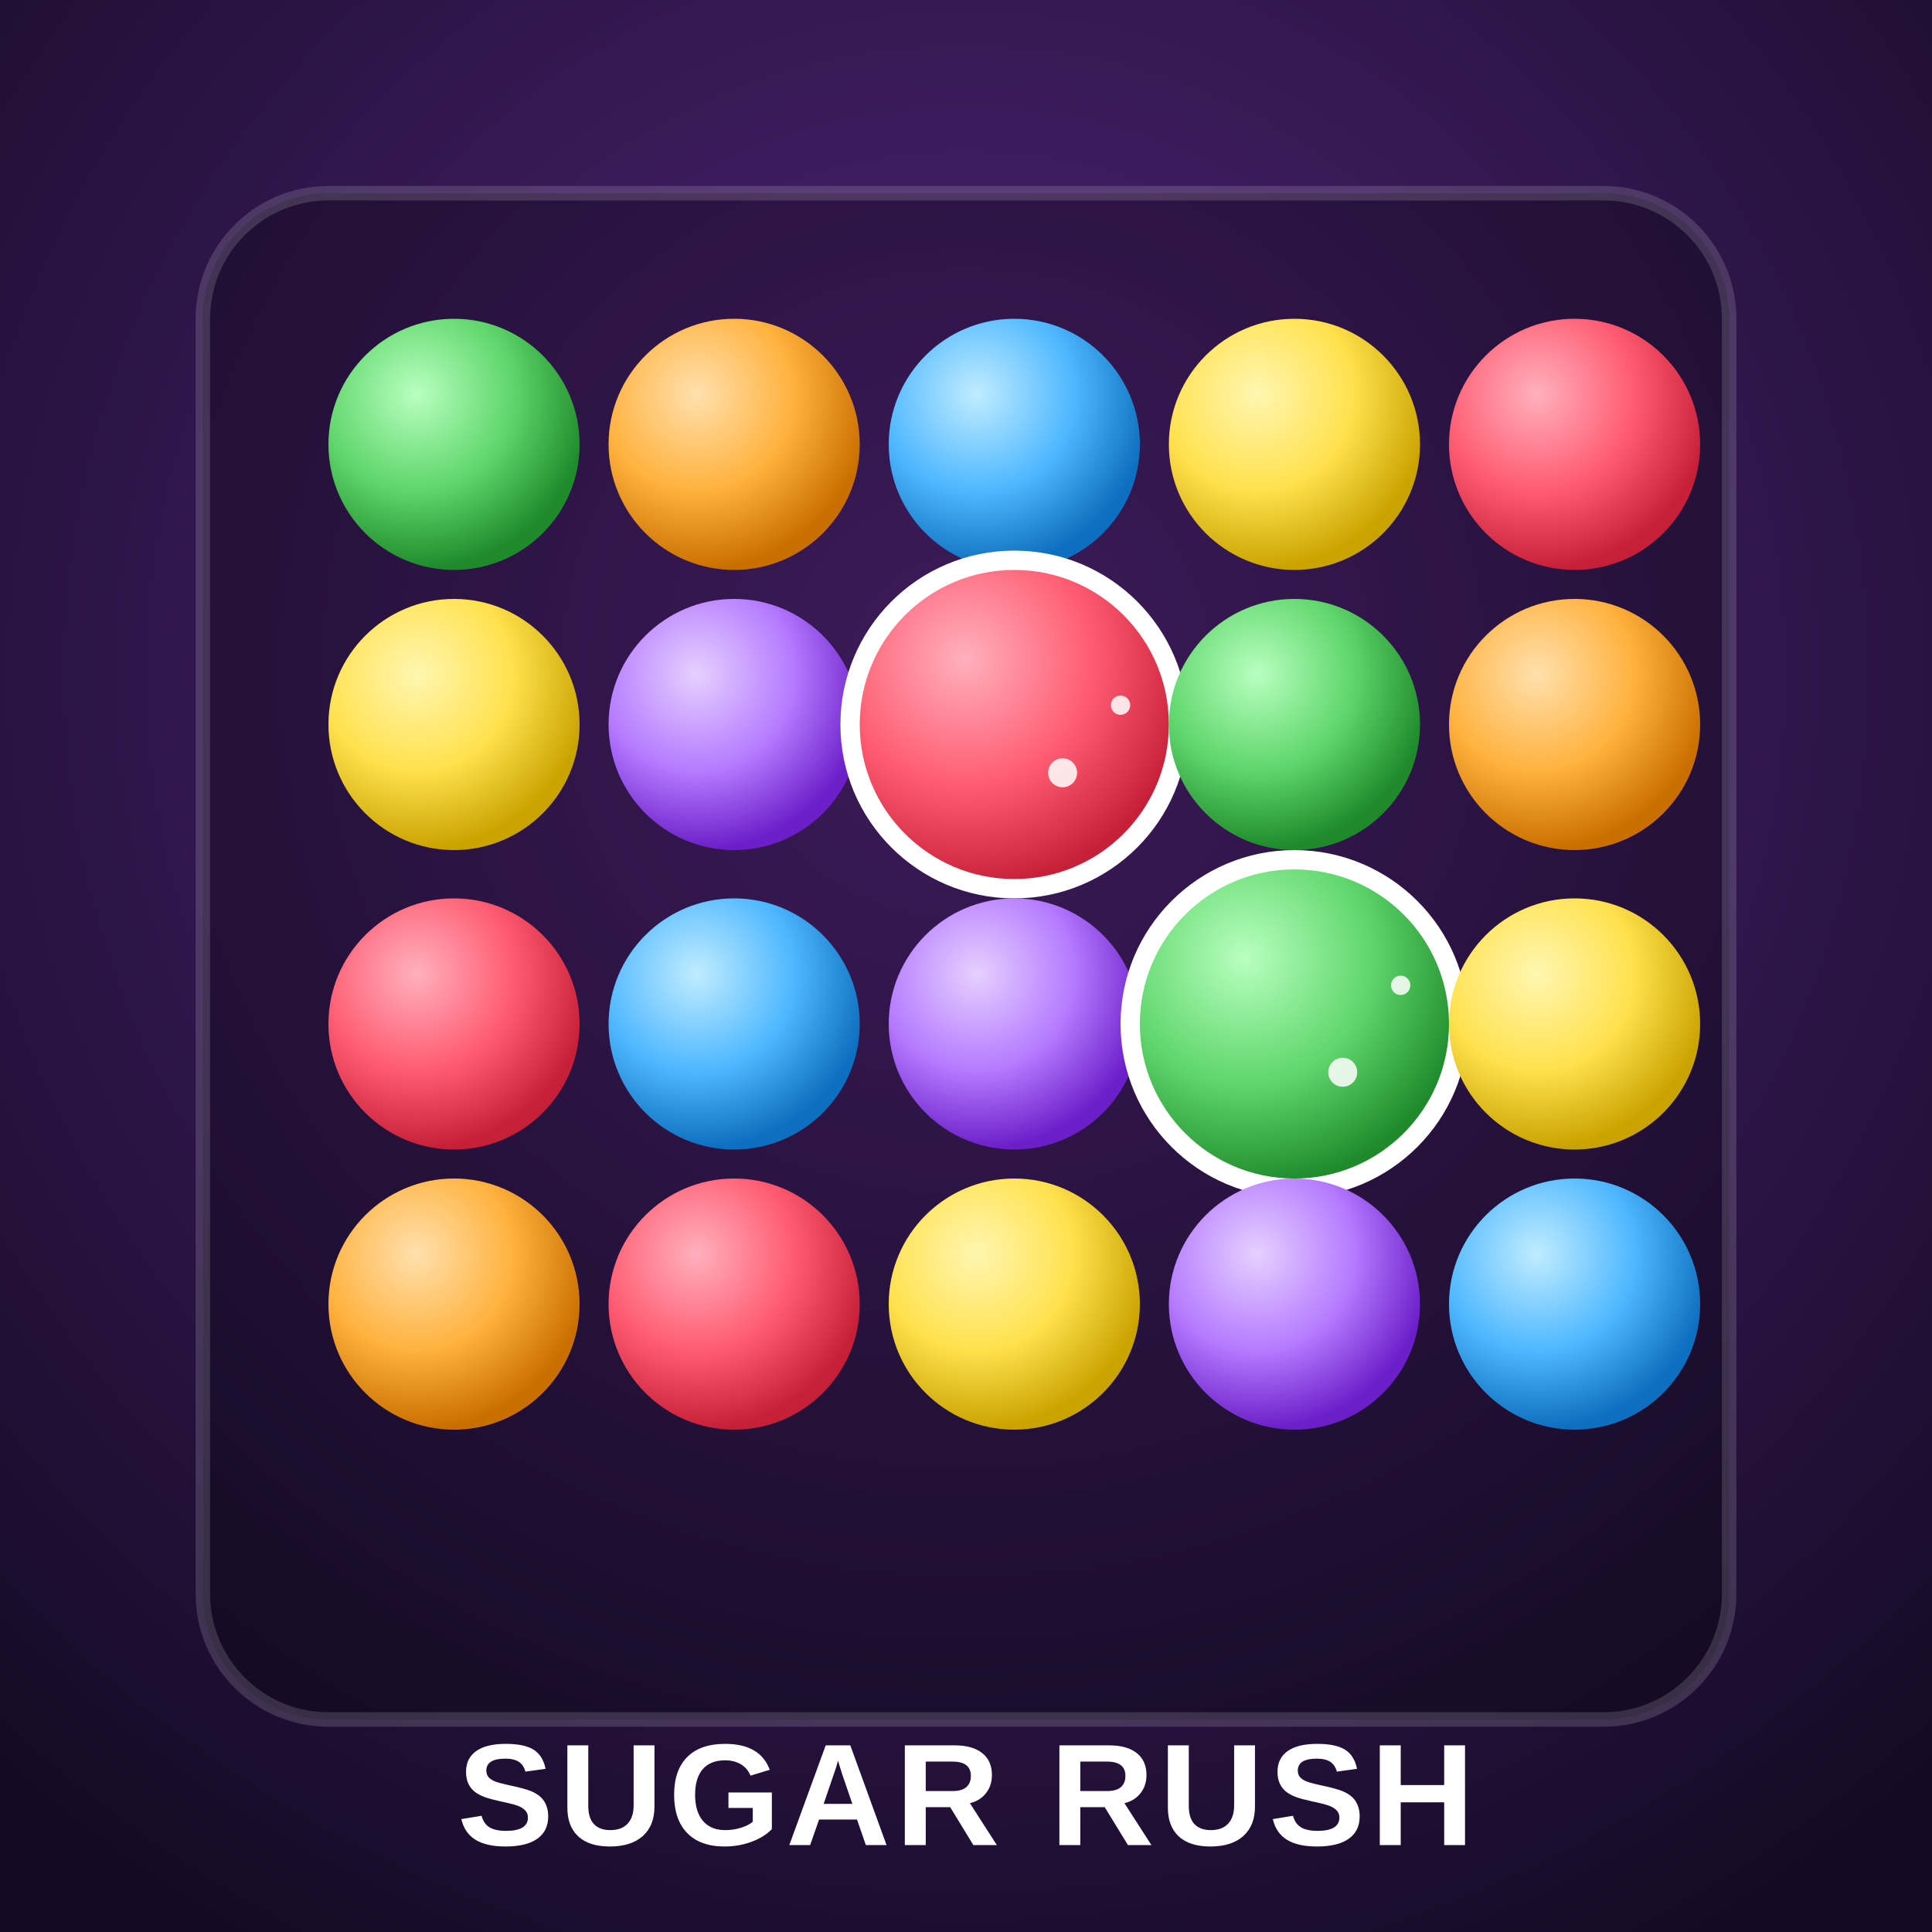
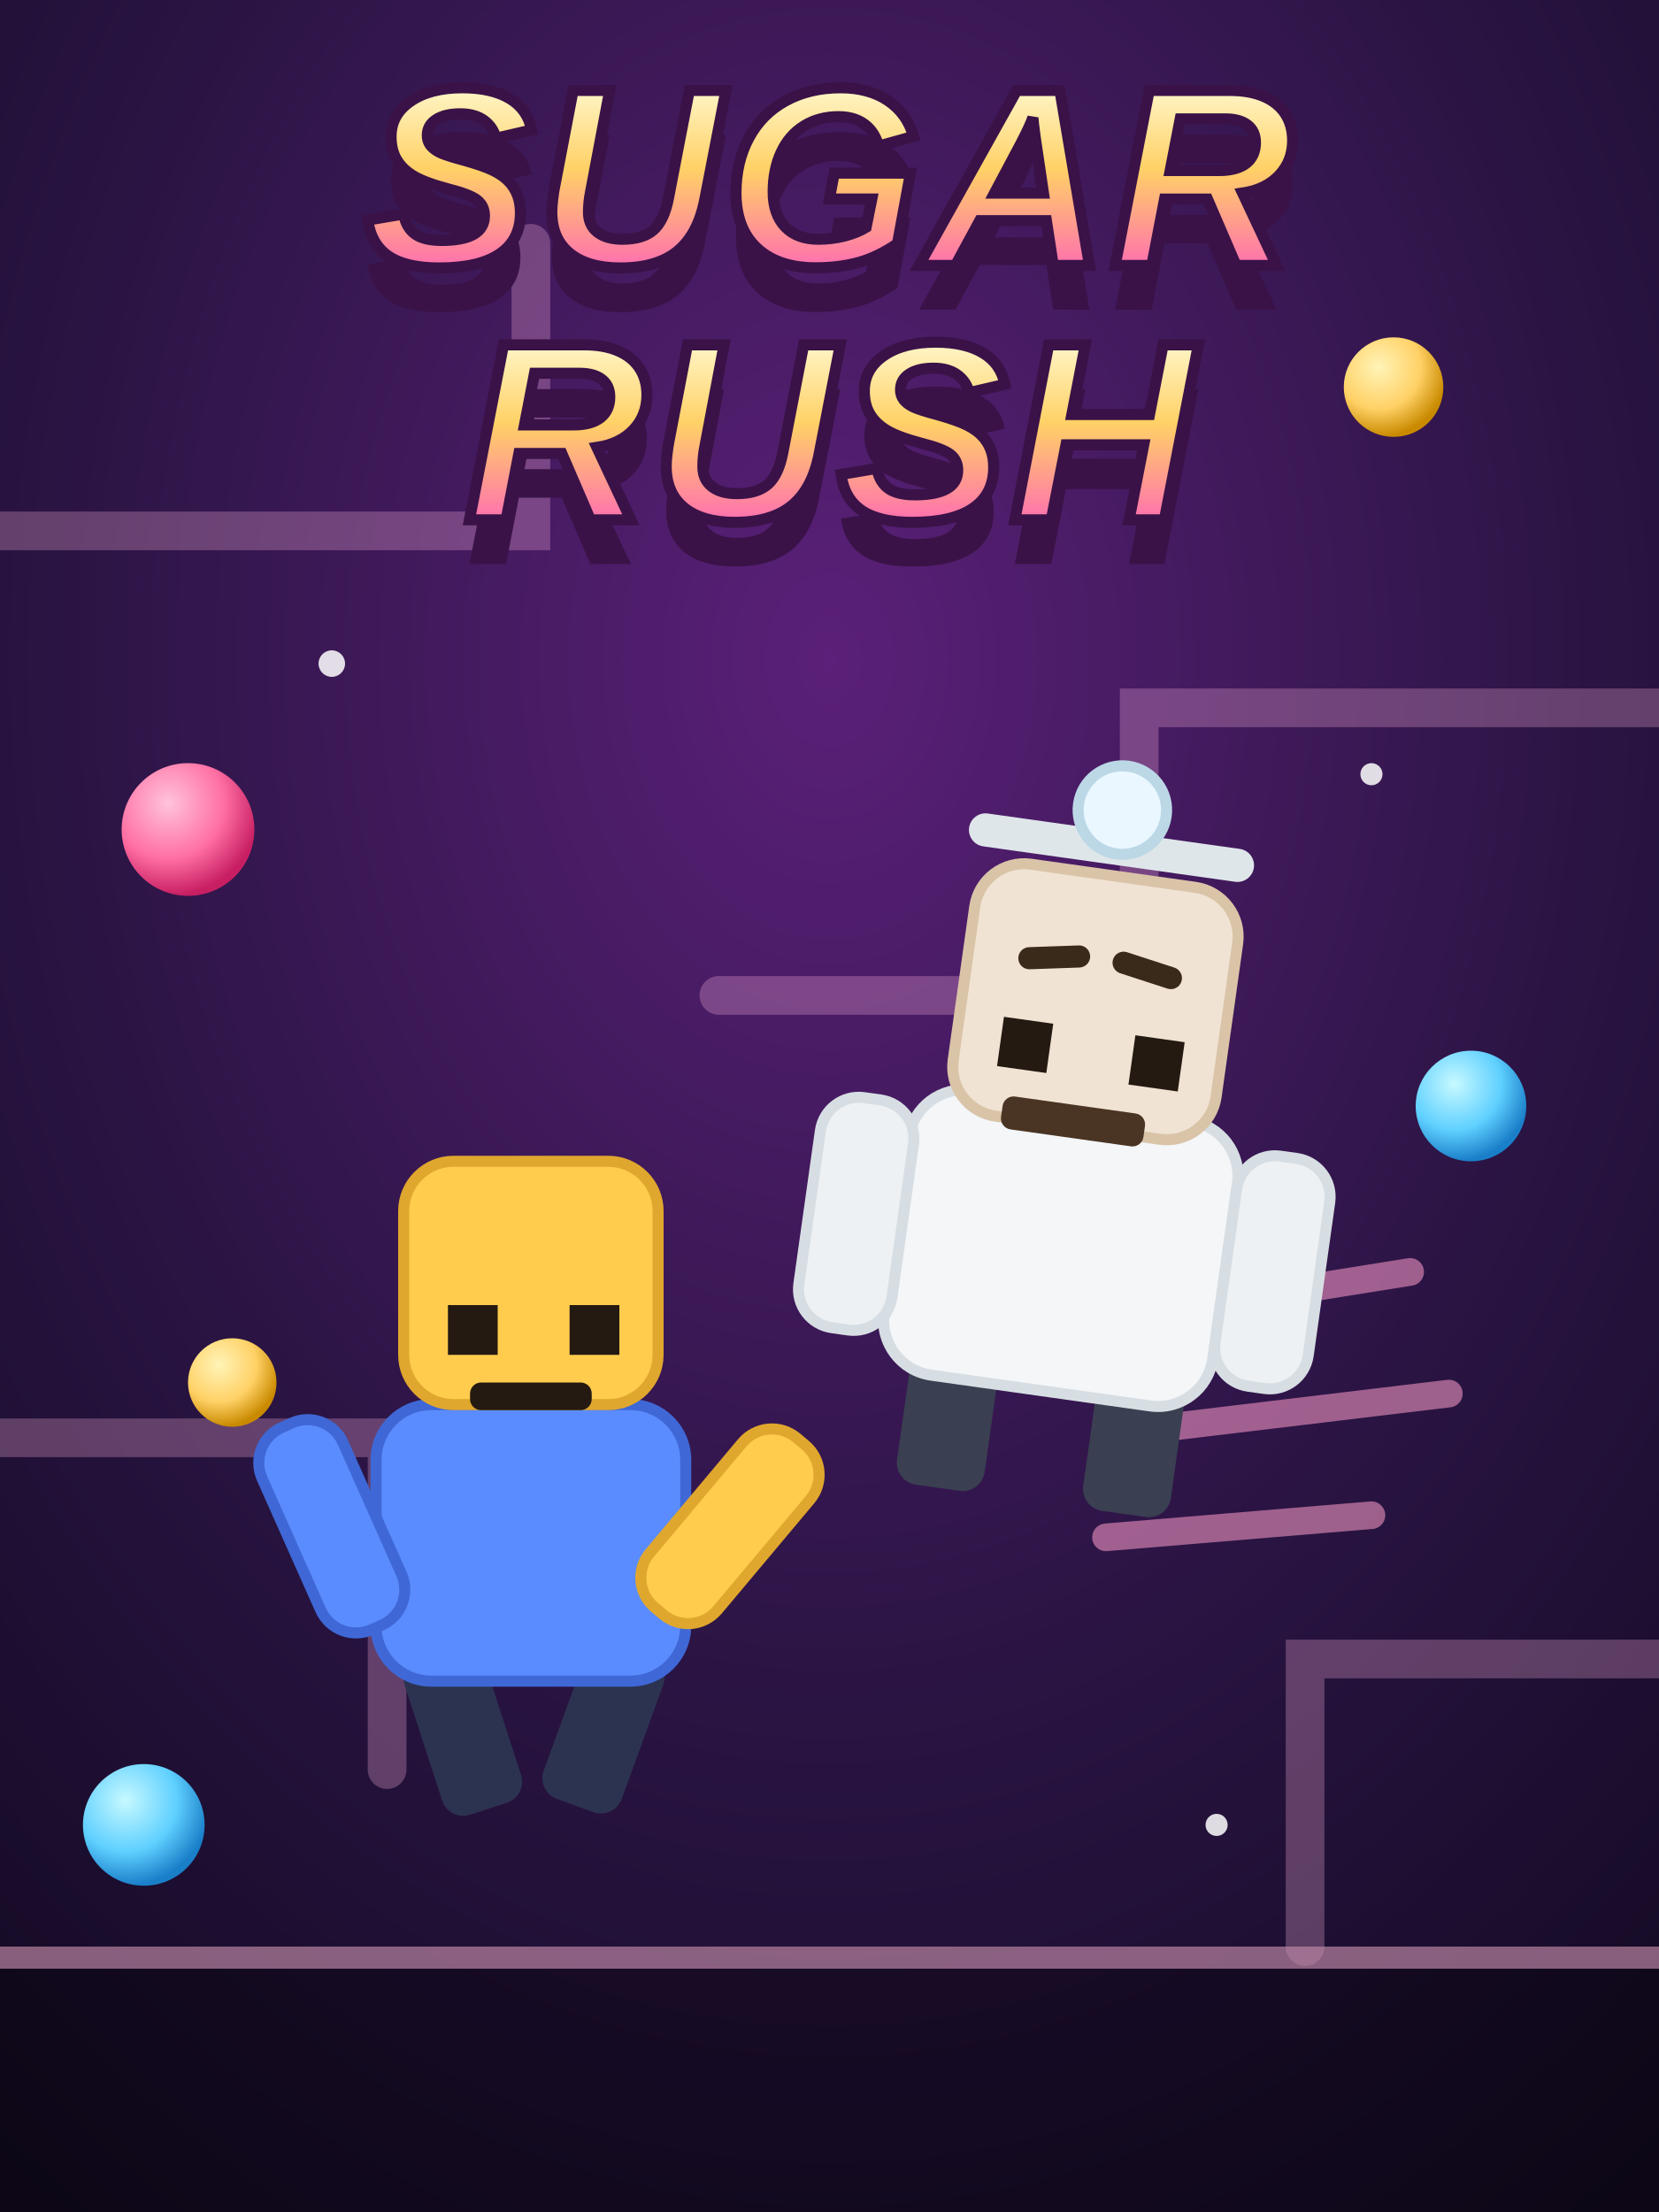
- <svg xmlns="http://www.w3.org/2000/svg" viewBox="0 0 400 400" width="400" height="400">
+ <svg xmlns="http://www.w3.org/2000/svg" viewBox="0 0 300 400" width="300" height="400">
  <defs>
-     <radialGradient id="sr-bg" cx="50%" cy="35%" r="75%">
-       <stop offset="0%" stop-color="hsl(272,55%,32%)" />
-       <stop offset="60%" stop-color="hsl(268,55%,18%)" />
-       <stop offset="100%" stop-color="hsl(265,55%,9%)" />
+     <radialGradient id="sr-bg" cx="50%" cy="30%" r="85%">
+       <stop offset="0%" stop-color="hsl(280,58%,30%)" />
+       <stop offset="55%" stop-color="hsl(268,55%,17%)" />
+       <stop offset="100%" stop-color="hsl(262,55%,8%)" />
    </radialGradient>
-     <radialGradient id="sr-c0" cx="35%" cy="30%" r="70%">
-       <stop offset="0%" stop-color="#ffb0bd" />
-       <stop offset="55%" stop-color="#ff5c72" />
-       <stop offset="100%" stop-color="#c81f38" />
+     <linearGradient id="sr-title-fill" x1="0%" y1="0%" x2="0%" y2="100%">
+       <stop offset="0%" stop-color="#fff6c8" />
+       <stop offset="45%" stop-color="#ffd166" />
+       <stop offset="100%" stop-color="#ff6fb0" />
+     </linearGradient>
+     <radialGradient id="sr-gem" cx="35%" cy="30%" r="70%">
+       <stop offset="0%" stop-color="#c7f9ff" />
+       <stop offset="60%" stop-color="#5fd0ff" />
+       <stop offset="100%" stop-color="#1a7fc9" />
    </radialGradient>
-     <radialGradient id="sr-c1" cx="35%" cy="30%" r="70%">
-       <stop offset="0%" stop-color="#ffe0ad" />
-       <stop offset="55%" stop-color="#ffb23e" />
-       <stop offset="100%" stop-color="#c96f00" />
+     <radialGradient id="sr-gummy" cx="35%" cy="30%" r="70%">
+       <stop offset="0%" stop-color="#ffc3dc" />
+       <stop offset="60%" stop-color="#ff6fa3" />
+       <stop offset="100%" stop-color="#c81f63" />
    </radialGradient>
-     <radialGradient id="sr-c2" cx="35%" cy="30%" r="70%">
-       <stop offset="0%" stop-color="#fff6b0" />
-       <stop offset="55%" stop-color="#ffe14d" />
-       <stop offset="100%" stop-color="#c9a300" />
-     </radialGradient>
-     <radialGradient id="sr-c3" cx="35%" cy="30%" r="70%">
-       <stop offset="0%" stop-color="#b8ffc0" />
-       <stop offset="55%" stop-color="#5fd66b" />
-       <stop offset="100%" stop-color="#1e8a2a" />
-     </radialGradient>
-     <radialGradient id="sr-c4" cx="35%" cy="30%" r="70%">
-       <stop offset="0%" stop-color="#c0ecff" />
-       <stop offset="55%" stop-color="#4fb8ff" />
-       <stop offset="100%" stop-color="#0d6fbf" />
-     </radialGradient>
-     <radialGradient id="sr-c5" cx="35%" cy="30%" r="70%">
-       <stop offset="0%" stop-color="#e6d0ff" />
-       <stop offset="55%" stop-color="#b57bff" />
-       <stop offset="100%" stop-color="#6c1fc9" />
+     <radialGradient id="sr-drop" cx="35%" cy="30%" r="70%">
+       <stop offset="0%" stop-color="#fff4b8" />
+       <stop offset="60%" stop-color="#ffd166" />
+       <stop offset="100%" stop-color="#c98a00" />
    </radialGradient>
  </defs>
-   <rect width="400" height="400" fill="url(#sr-bg)" />
-   <rect x="42" y="40" width="316" height="316" rx="26" fill="rgba(0,0,0,0.28)" stroke="rgba(255,255,255,0.15)" stroke-width="3" />
+   <rect width="300" height="400" fill="url(#sr-bg)" />
+   <g stroke="#ffb6dd" stroke-width="7" stroke-linecap="round" opacity="0.28" fill="none">
+     <path d="M0 96 H96 V44" />
+     <path d="M300 128 H206 V180 H130" />
+     <path d="M0 260 H70 V320" />
+     <path d="M300 300 H236 V352" />
+   </g>
  <g>
-     <circle cx="94" cy="92" r="26" fill="url(#sr-c3)" />
-     <circle cx="152" cy="92" r="26" fill="url(#sr-c1)" />
-     <circle cx="210" cy="92" r="26" fill="url(#sr-c4)" />
-     <circle cx="268" cy="92" r="26" fill="url(#sr-c2)" />
-     <circle cx="326" cy="92" r="26" fill="url(#sr-c0)" />
-     <circle cx="94" cy="150" r="26" fill="url(#sr-c2)" />
-     <circle cx="152" cy="150" r="26" fill="url(#sr-c5)" />
-     <circle cx="210" cy="150" r="34" fill="url(#sr-c0)" stroke="#fff" stroke-width="4" />
-     <circle cx="268" cy="150" r="26" fill="url(#sr-c3)" />
-     <circle cx="326" cy="150" r="26" fill="url(#sr-c1)" />
-     <circle cx="94" cy="212" r="26" fill="url(#sr-c0)" />
-     <circle cx="152" cy="212" r="26" fill="url(#sr-c4)" />
-     <circle cx="210" cy="212" r="26" fill="url(#sr-c5)" />
-     <circle cx="268" cy="212" r="34" fill="url(#sr-c3)" stroke="#fff" stroke-width="4" />
-     <circle cx="326" cy="212" r="26" fill="url(#sr-c2)" />
-     <circle cx="94" cy="270" r="26" fill="url(#sr-c1)" />
-     <circle cx="152" cy="270" r="26" fill="url(#sr-c0)" />
-     <circle cx="210" cy="270" r="26" fill="url(#sr-c2)" />
-     <circle cx="268" cy="270" r="26" fill="url(#sr-c5)" />
-     <circle cx="326" cy="270" r="26" fill="url(#sr-c4)" />
+     <circle cx="34" cy="150" r="12" fill="url(#sr-gummy)" />
+     <circle cx="266" cy="200" r="10" fill="url(#sr-gem)" />
+     <circle cx="252" cy="70" r="9" fill="url(#sr-drop)" />
+     <circle cx="26" cy="330" r="11" fill="url(#sr-gem)" />
+     <circle cx="42" cy="250" r="8" fill="url(#sr-drop)" />
  </g>
  <g fill="#ffffff" opacity="0.85">
-     <circle cx="220" cy="160" r="3" />
-     <circle cx="232" cy="146" r="2" />
-     <circle cx="278" cy="222" r="3" />
-     <circle cx="290" cy="204" r="2" />
+     <circle cx="60" cy="120" r="2.4" />
+     <circle cx="248" cy="140" r="2" />
+     <circle cx="80" cy="300" r="2.4" />
+     <circle cx="220" cy="330" r="2" />
  </g>
-   <text x="200" y="382" text-anchor="middle" font-family="Arial Black, Arial, sans-serif" font-weight="900" font-size="30" fill="#ffffff" letter-spacing="1">SUGAR RUSH</text>
+   <g stroke="#ff9ecb" stroke-width="5" stroke-linecap="round" opacity="0.55">
+     <line x1="255" y1="230" x2="205" y2="238" />
+     <line x1="262" y1="252" x2="212" y2="258" />
+     <line x1="248" y1="274" x2="200" y2="278" />
+   </g>
+   <g transform="translate(196,196) rotate(8)">
+     <rect x="-24" y="46" width="16" height="30" rx="4" fill="#3a3f52" />
+     <rect x="10" y="46" width="16" height="30" rx="4" fill="#3a3f52" />
+     <rect x="-30" y="4" width="60" height="52" rx="10" fill="#f4f6f8" stroke="#d7dee3" stroke-width="2" />
+     <rect x="-46" y="8" width="17" height="42" rx="7" fill="#eef1f3" stroke="#d7dee3" stroke-width="2" />
+     <rect x="30" y="8" width="17" height="42" rx="7" fill="#eef1f3" stroke="#d7dee3" stroke-width="2" />
+     <rect x="-24" y="-38" width="48" height="46" rx="9" fill="#f1e3d3" stroke="#d9c4a8" stroke-width="2" />
+     <rect x="-16" y="-10" width="9" height="9" fill="#241a12" />
+     <rect x="8" y="-10" width="9" height="9" fill="#241a12" />
+     <rect x="-14" y="4" width="26" height="6" rx="2" fill="#4a3423" />
+     <rect x="-15" y="-24" width="13" height="4" rx="2" fill="#3a2a1a" transform="rotate(-10 -8 -22)" />
+     <rect x="2" y="-24" width="13" height="4" rx="2" fill="#3a2a1a" transform="rotate(10 8 -22)" />
+     <rect x="-27" y="-46" width="52" height="6" rx="3" fill="#dfe6ea" />
+     <circle cx="0" cy="-50" r="8" fill="#eaf7ff" stroke="#bcd8e6" stroke-width="2" />
+   </g>
+   <g transform="translate(96,246)">
+     <rect x="-22" y="52" width="15" height="30" rx="4" fill="#2c3350" transform="rotate(-18 -14 60)" />
+     <rect x="8" y="52" width="15" height="30" rx="4" fill="#2c3350" transform="rotate(20 16 60)" />
+     <rect x="-28" y="8" width="56" height="50" rx="10" fill="#5b8cff" stroke="#3f68d6" stroke-width="2" />
+     <rect x="-44" y="10" width="16" height="40" rx="7" fill="#5b8cff" stroke="#3f68d6" stroke-width="2" transform="rotate(-24 -36 30)" />
+     <rect x="28" y="10" width="16" height="40" rx="7" fill="#ffcc4d" stroke="#e0a72e" stroke-width="2" transform="rotate(40 36 30)" />
+     <rect x="-23" y="-36" width="46" height="44" rx="9" fill="#ffcc4d" stroke="#e0a72e" stroke-width="2" />
+     <rect x="-15" y="-10" width="9" height="9" fill="#241a12" />
+     <rect x="7" y="-10" width="9" height="9" fill="#241a12" />
+     <rect x="-11" y="4" width="22" height="5" rx="2" fill="#241a12" />
+   </g>
+   <rect x="0" y="352" width="300" height="48" fill="rgba(0,0,0,0.32)" />
+   <rect x="0" y="352" width="300" height="4" fill="#ffb6dd" opacity="0.5" />
+   <text x="150" y="52" text-anchor="middle" font-family="Arial Black, Arial, sans-serif" font-weight="900" font-size="46" font-style="italic" fill="#3a1247" letter-spacing="0.5" transform="translate(0,4)">SUGAR</text>
+   <text x="150" y="48" text-anchor="middle" font-family="Arial Black, Arial, sans-serif" font-weight="900" font-size="46" font-style="italic" fill="url(#sr-title-fill)" stroke="#3a1247" stroke-width="2" letter-spacing="0.5">SUGAR</text>
+   <text x="150" y="98" text-anchor="middle" font-family="Arial Black, Arial, sans-serif" font-weight="900" font-size="46" font-style="italic" fill="#3a1247" letter-spacing="0.5" transform="translate(0,4)">RUSH</text>
+   <text x="150" y="94" text-anchor="middle" font-family="Arial Black, Arial, sans-serif" font-weight="900" font-size="46" font-style="italic" fill="url(#sr-title-fill)" stroke="#3a1247" stroke-width="2" letter-spacing="0.5">RUSH</text>
</svg>
